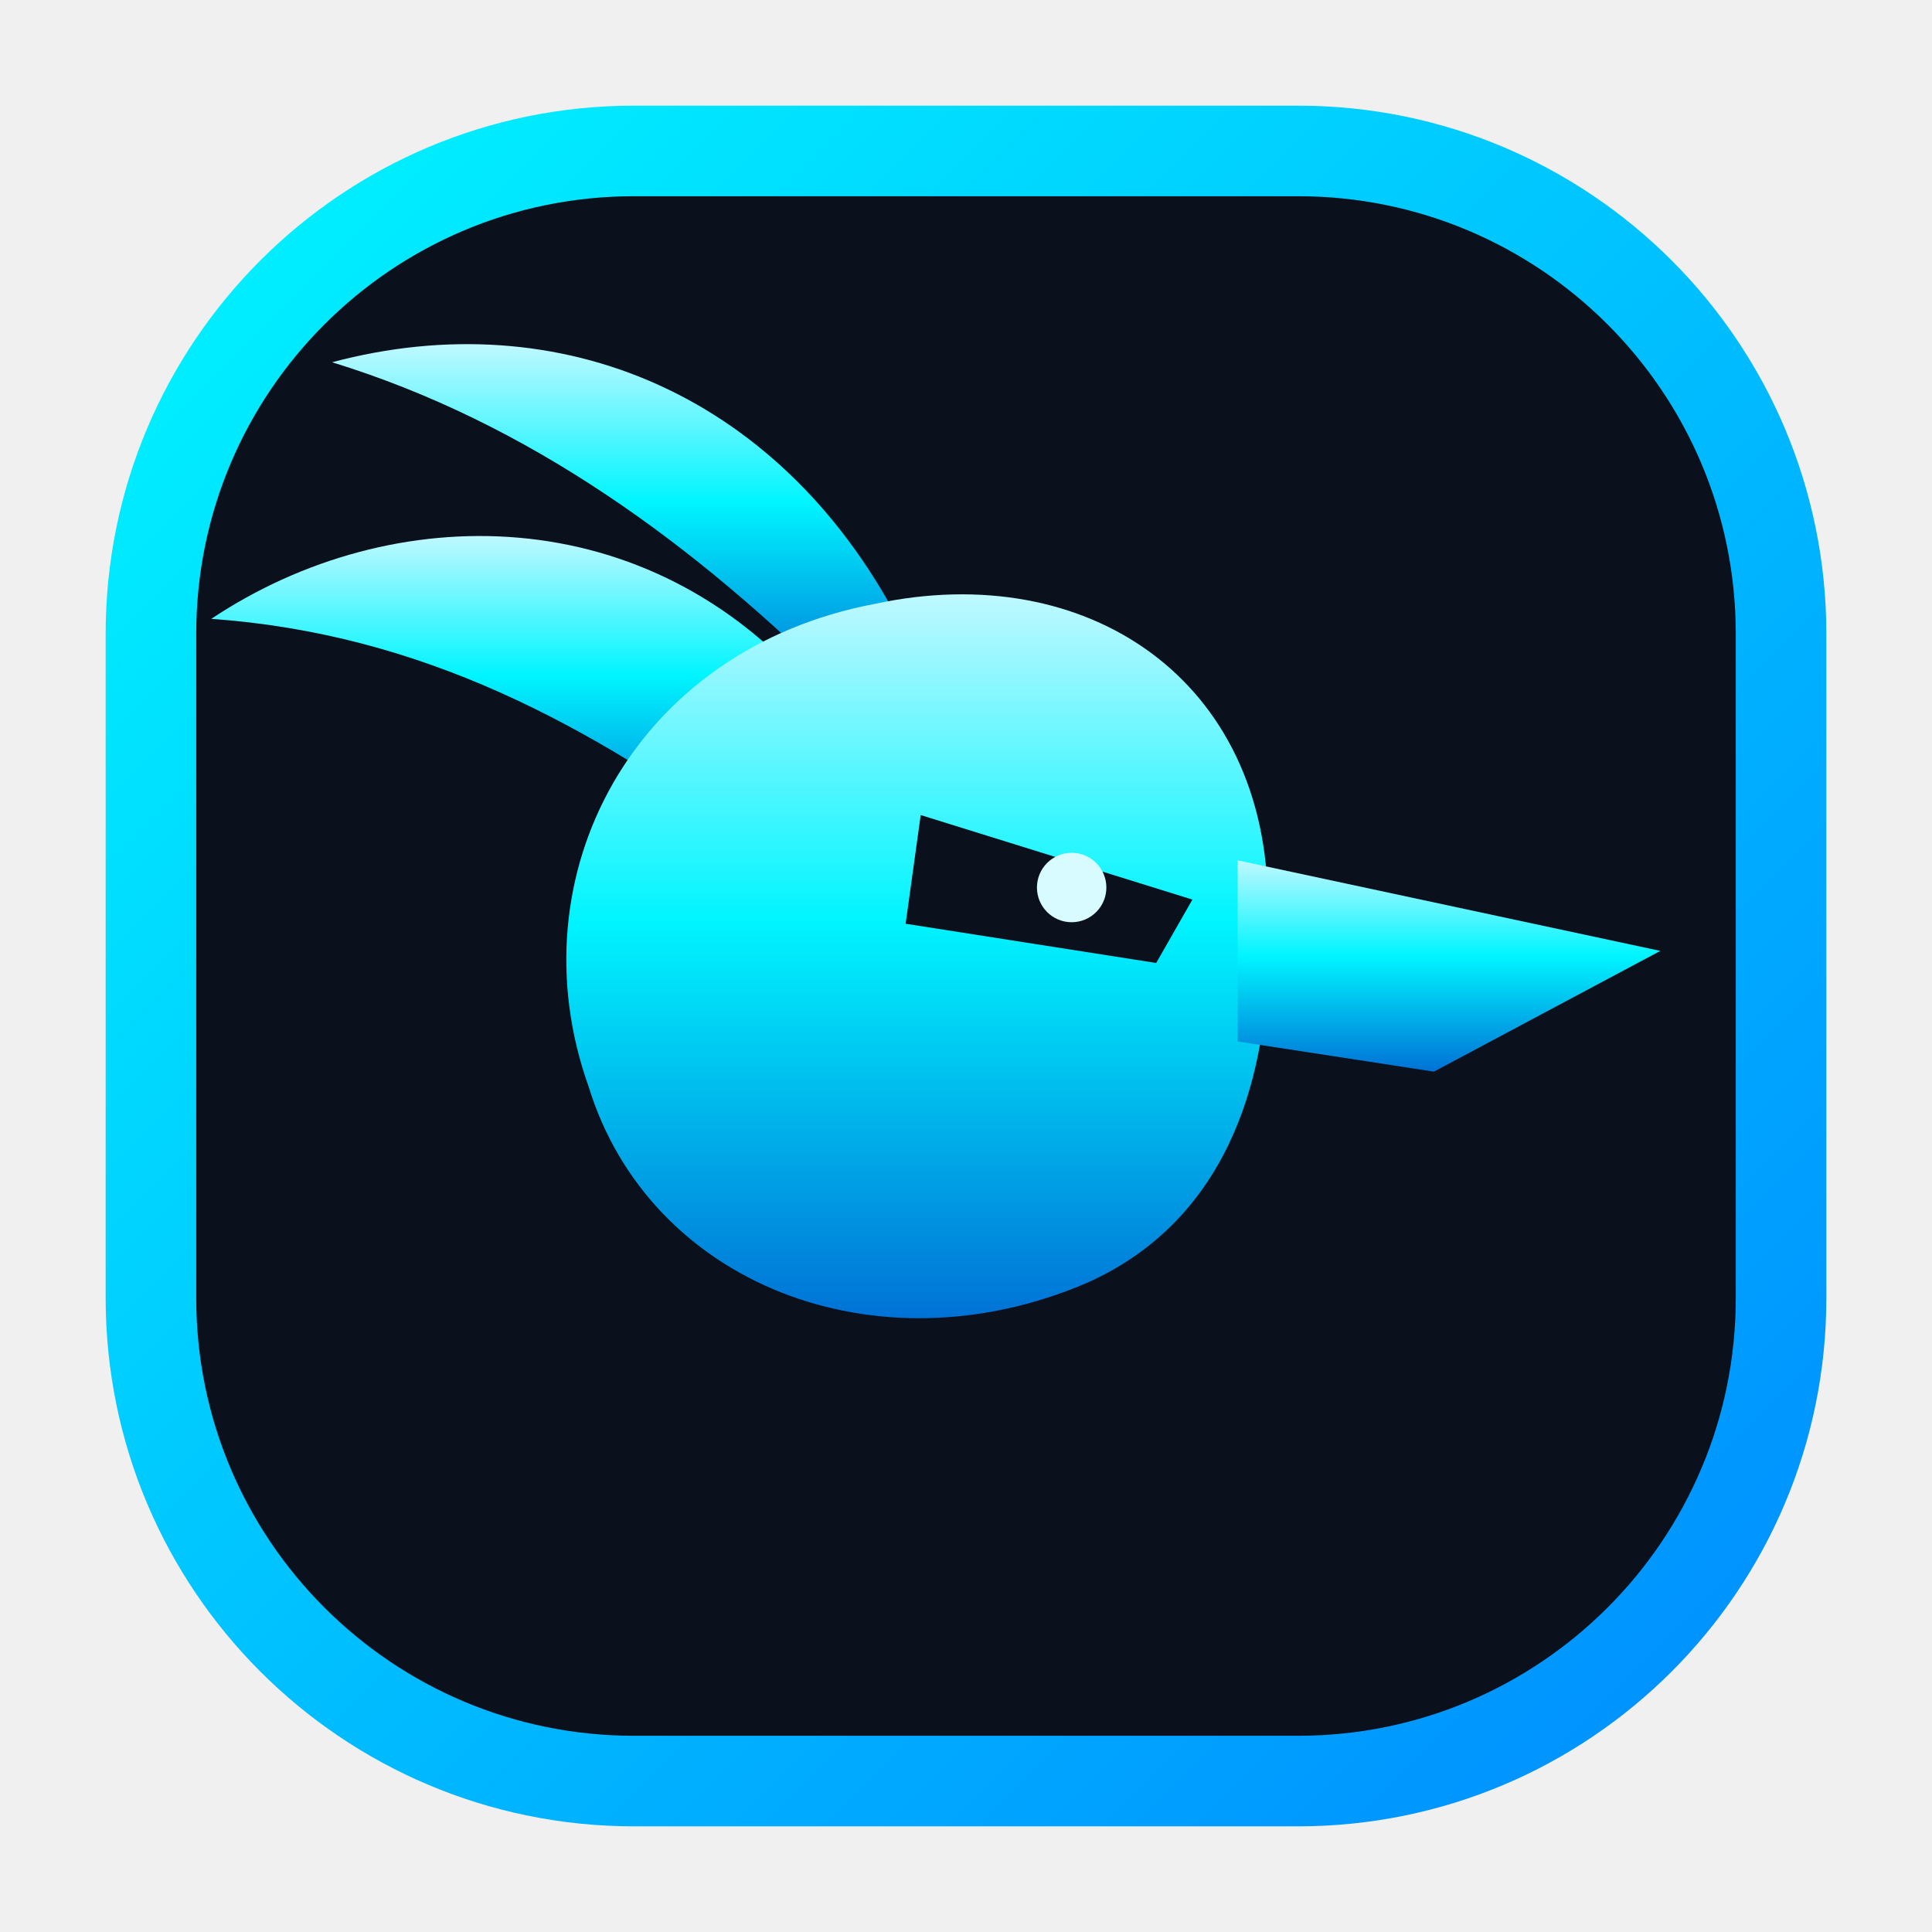
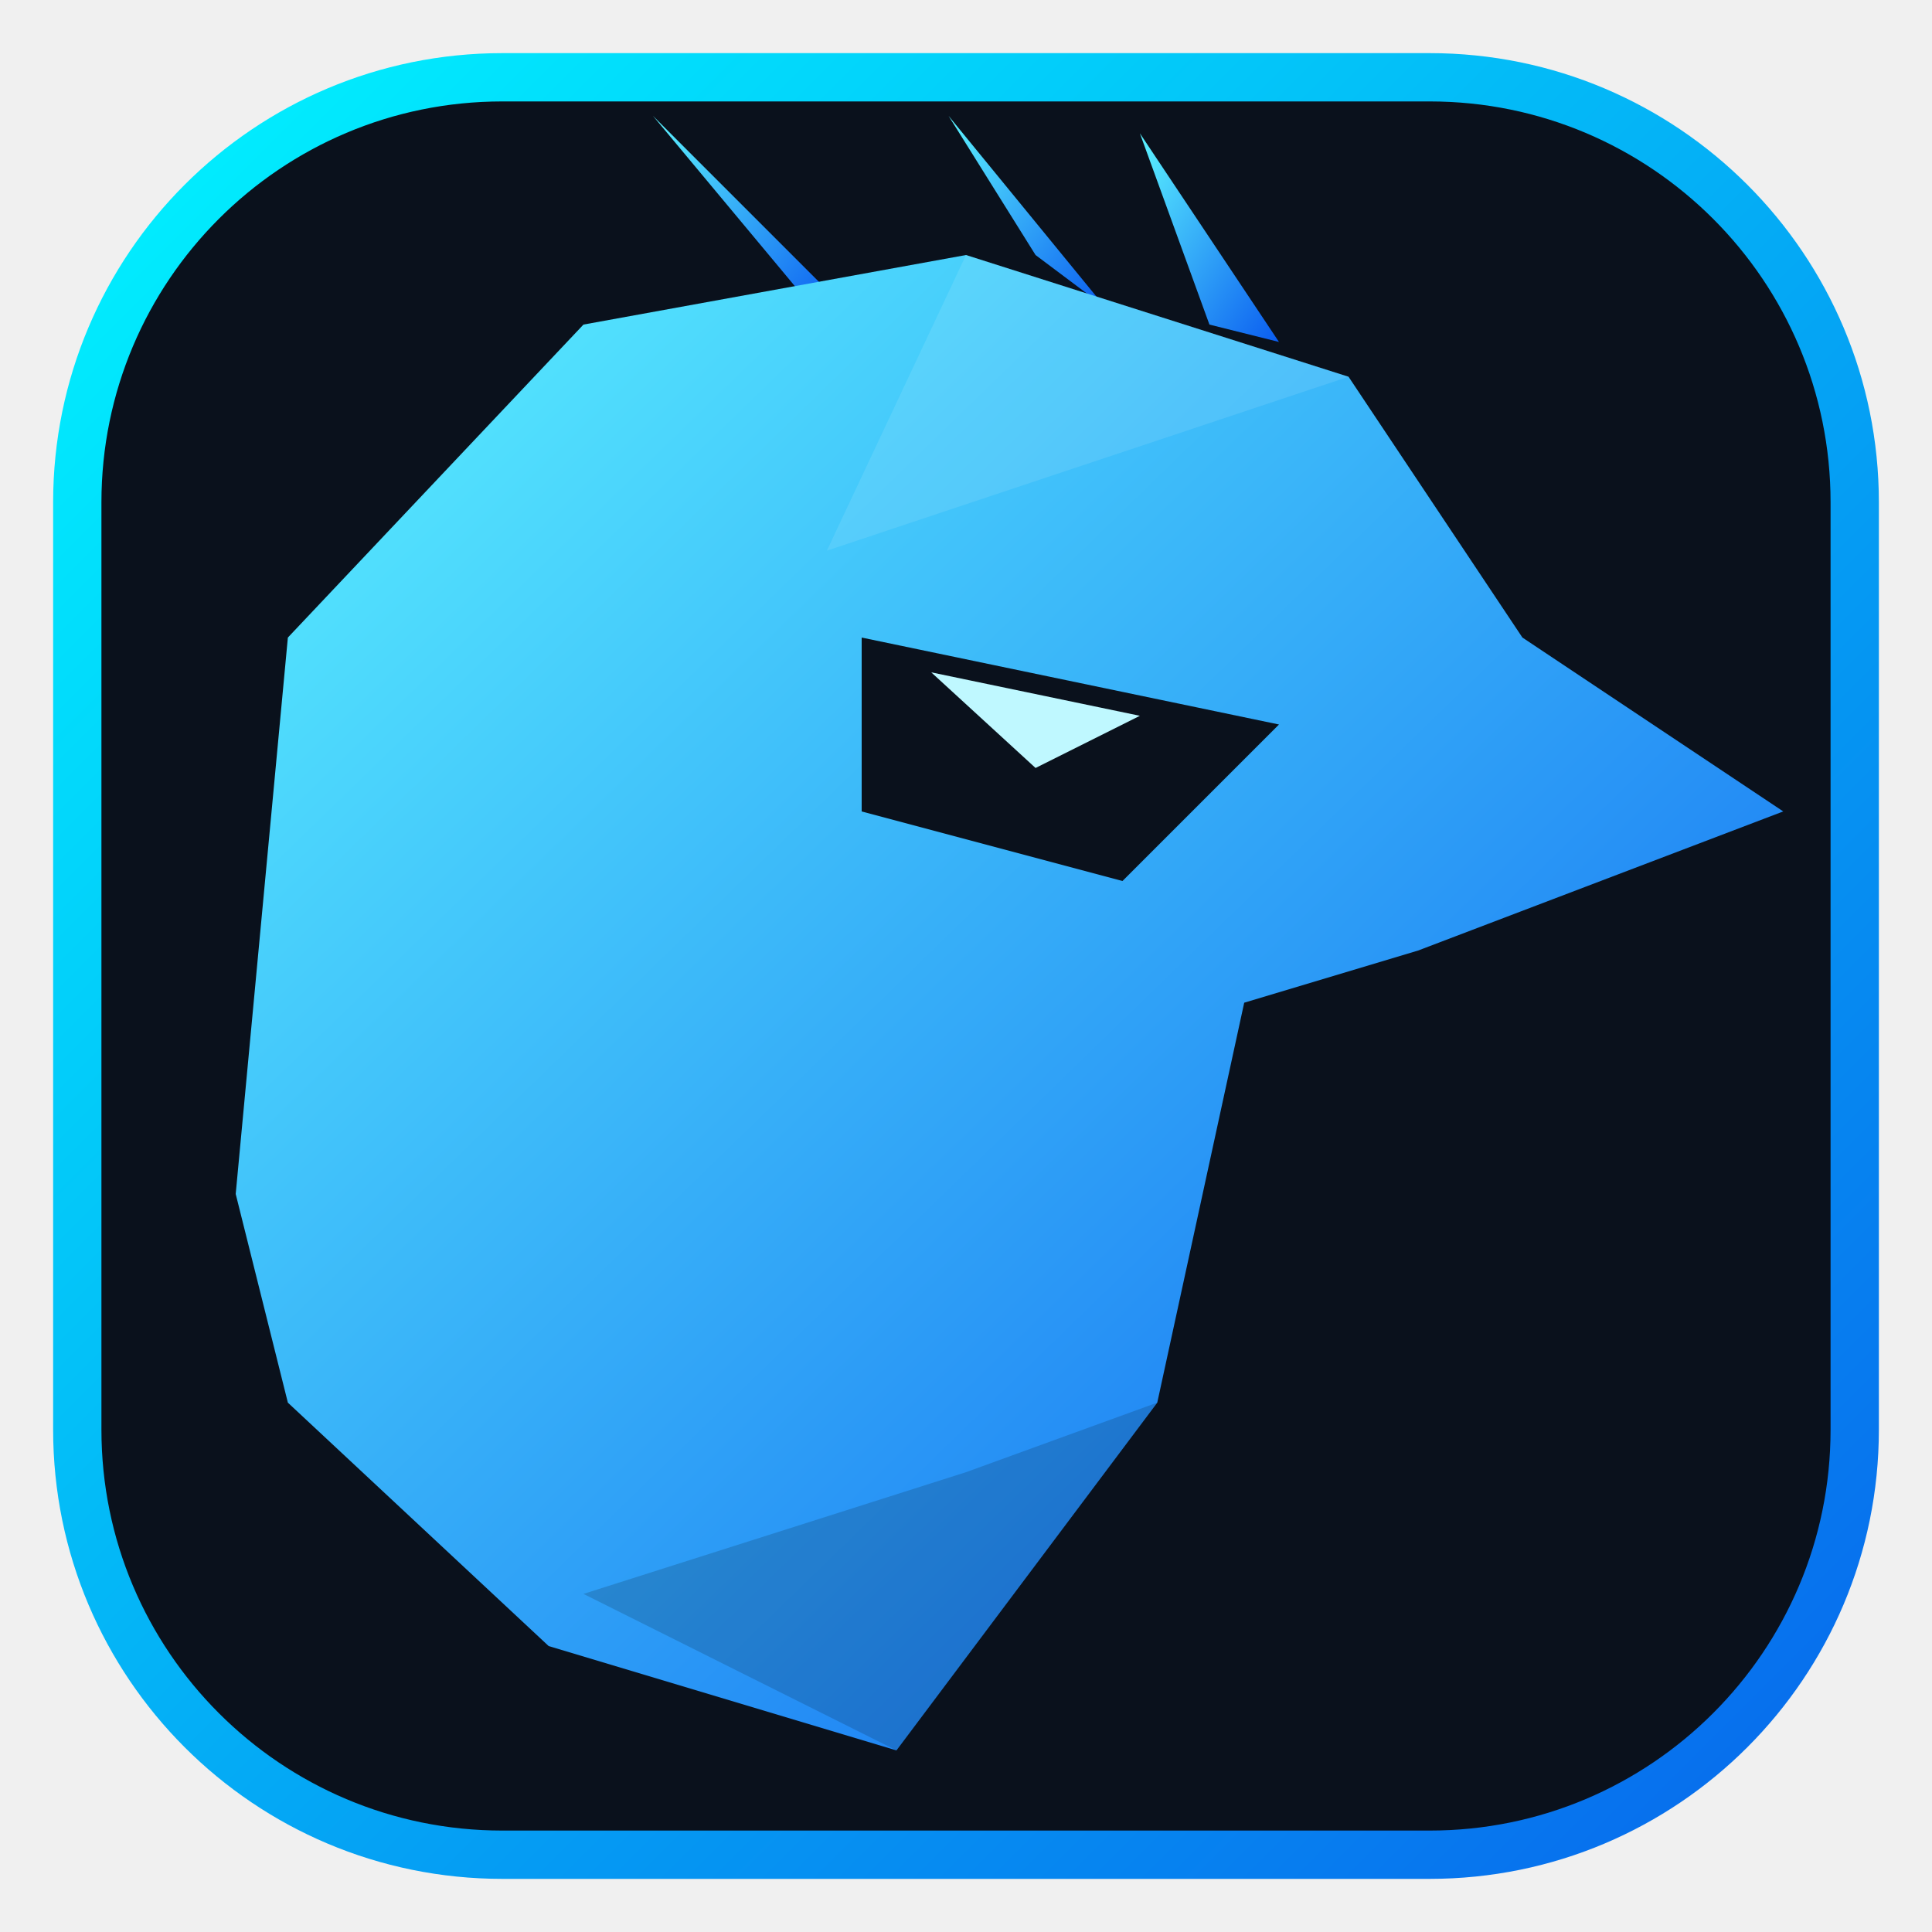
- <svg xmlns="http://www.w3.org/2000/svg" width="64" height="64" viewBox="0 0 64 64" fill="none">
+ <svg xmlns="http://www.w3.org/2000/svg" width="64" height="64" viewBox="0 0 100 100" fill="none">
  <defs>
-     <linearGradient id="glowGrad" x1="0" y1="0" x2="1" y2="1">
+     <linearGradient id="phxBlue" x1="0" y1="0" x2="1" y2="1">
+       <stop offset="0" stop-color="#5cf4ff" />
+       <stop offset="1" stop-color="#0a5cf0" />
+     </linearGradient>
+     <linearGradient id="phxBrd" x1="0" y1="0" x2="1" y2="1">
      <stop offset="0" stop-color="#00f5ff" />
-       <stop offset="1" stop-color="#008cff" />
+       <stop offset="1" stop-color="#0866ec" />
    </linearGradient>
-     <linearGradient id="steelGrad" x1="0.5" y1="0" x2="0.5" y2="1">
-       <stop offset="0" stop-color="#bff8ff" />
-       <stop offset="0.45" stop-color="#00f5ff" />
-       <stop offset="1" stop-color="#0072d6" />
-     </linearGradient>
+     <clipPath id="phxClip">
+       <rect x="4" y="4" width="92" height="92" rx="22" />
+     </clipPath>
  </defs>
-   <rect x="5" y="5" width="54" height="54" rx="16" fill="#0a111c" stroke="url(#glowGrad)" stroke-width="3" />
-   <g fill="url(#steelGrad)">
-     <path d="M30 21 C 26 13, 18.5 10, 11 12 C 17.5 14, 23 18, 28 23 Z" />
-     <path d="M27 23 C 21.5 16.5, 13 16.5, 7 20.5 C 14 21, 19.5 24, 25 28 Z" />
-     <path d="M42 30 C 42 22.5, 36 18.5, 29 20 C 21 21.5, 17 29, 19.5 36 C 21.5 42.5, 29 45.5, 36 42.5 C 40.5 40.5, 42 36, 42 31.5 Z" />
-     <path d="M41 28.5 L 55 31.5 L 47.5 35.5 L 41 34.5 Z" />
+   <rect x="4" y="4" width="92" height="92" rx="22" fill="#0a111c" stroke="url(#phxBrd)" stroke-width="2.5" />
+   <g clip-path="url(#phxClip)">
+     <g transform="translate(5 6) scale(0.9)">
+       <g fill="url(#phxBlue)">
+         <path d="M42 10 L32 0 L42 12 Z" />
+         <path d="M54 8 L49 0 L58 11 Z" />
+         <path d="M64 12 L60 1 L68 13 Z" />
+         <path d="M8 62 L11 30 L28 12 L50 8 L72 15 L82 30 L97 40 L76 48 L66 51 L61 74 L46 94 L26 88 L11 74 Z" />
+       </g>
+       <path d="M50 8 L72 15 L42 25 Z" fill="#ffffff" opacity="0.10" />
+       <path d="M46 94 L61 74 L50 78 L28 85 Z" fill="#000000" opacity="0.16" />
+       <path d="M44 30 L68 35 L59 44 L44 40 Z" fill="#0a111c" />
+       <path d="M48 32 L60 34.5 L54 37.5 Z" fill="#bff8ff" />
+     </g>
  </g>
-   <path d="M30.5 27 L 39.5 29.8 L 38.3 31.9 L 30 30.6 Z" fill="#0a111c" />
-   <circle cx="35.5" cy="29.4" r="1.15" fill="#d8fbff" />
</svg>
